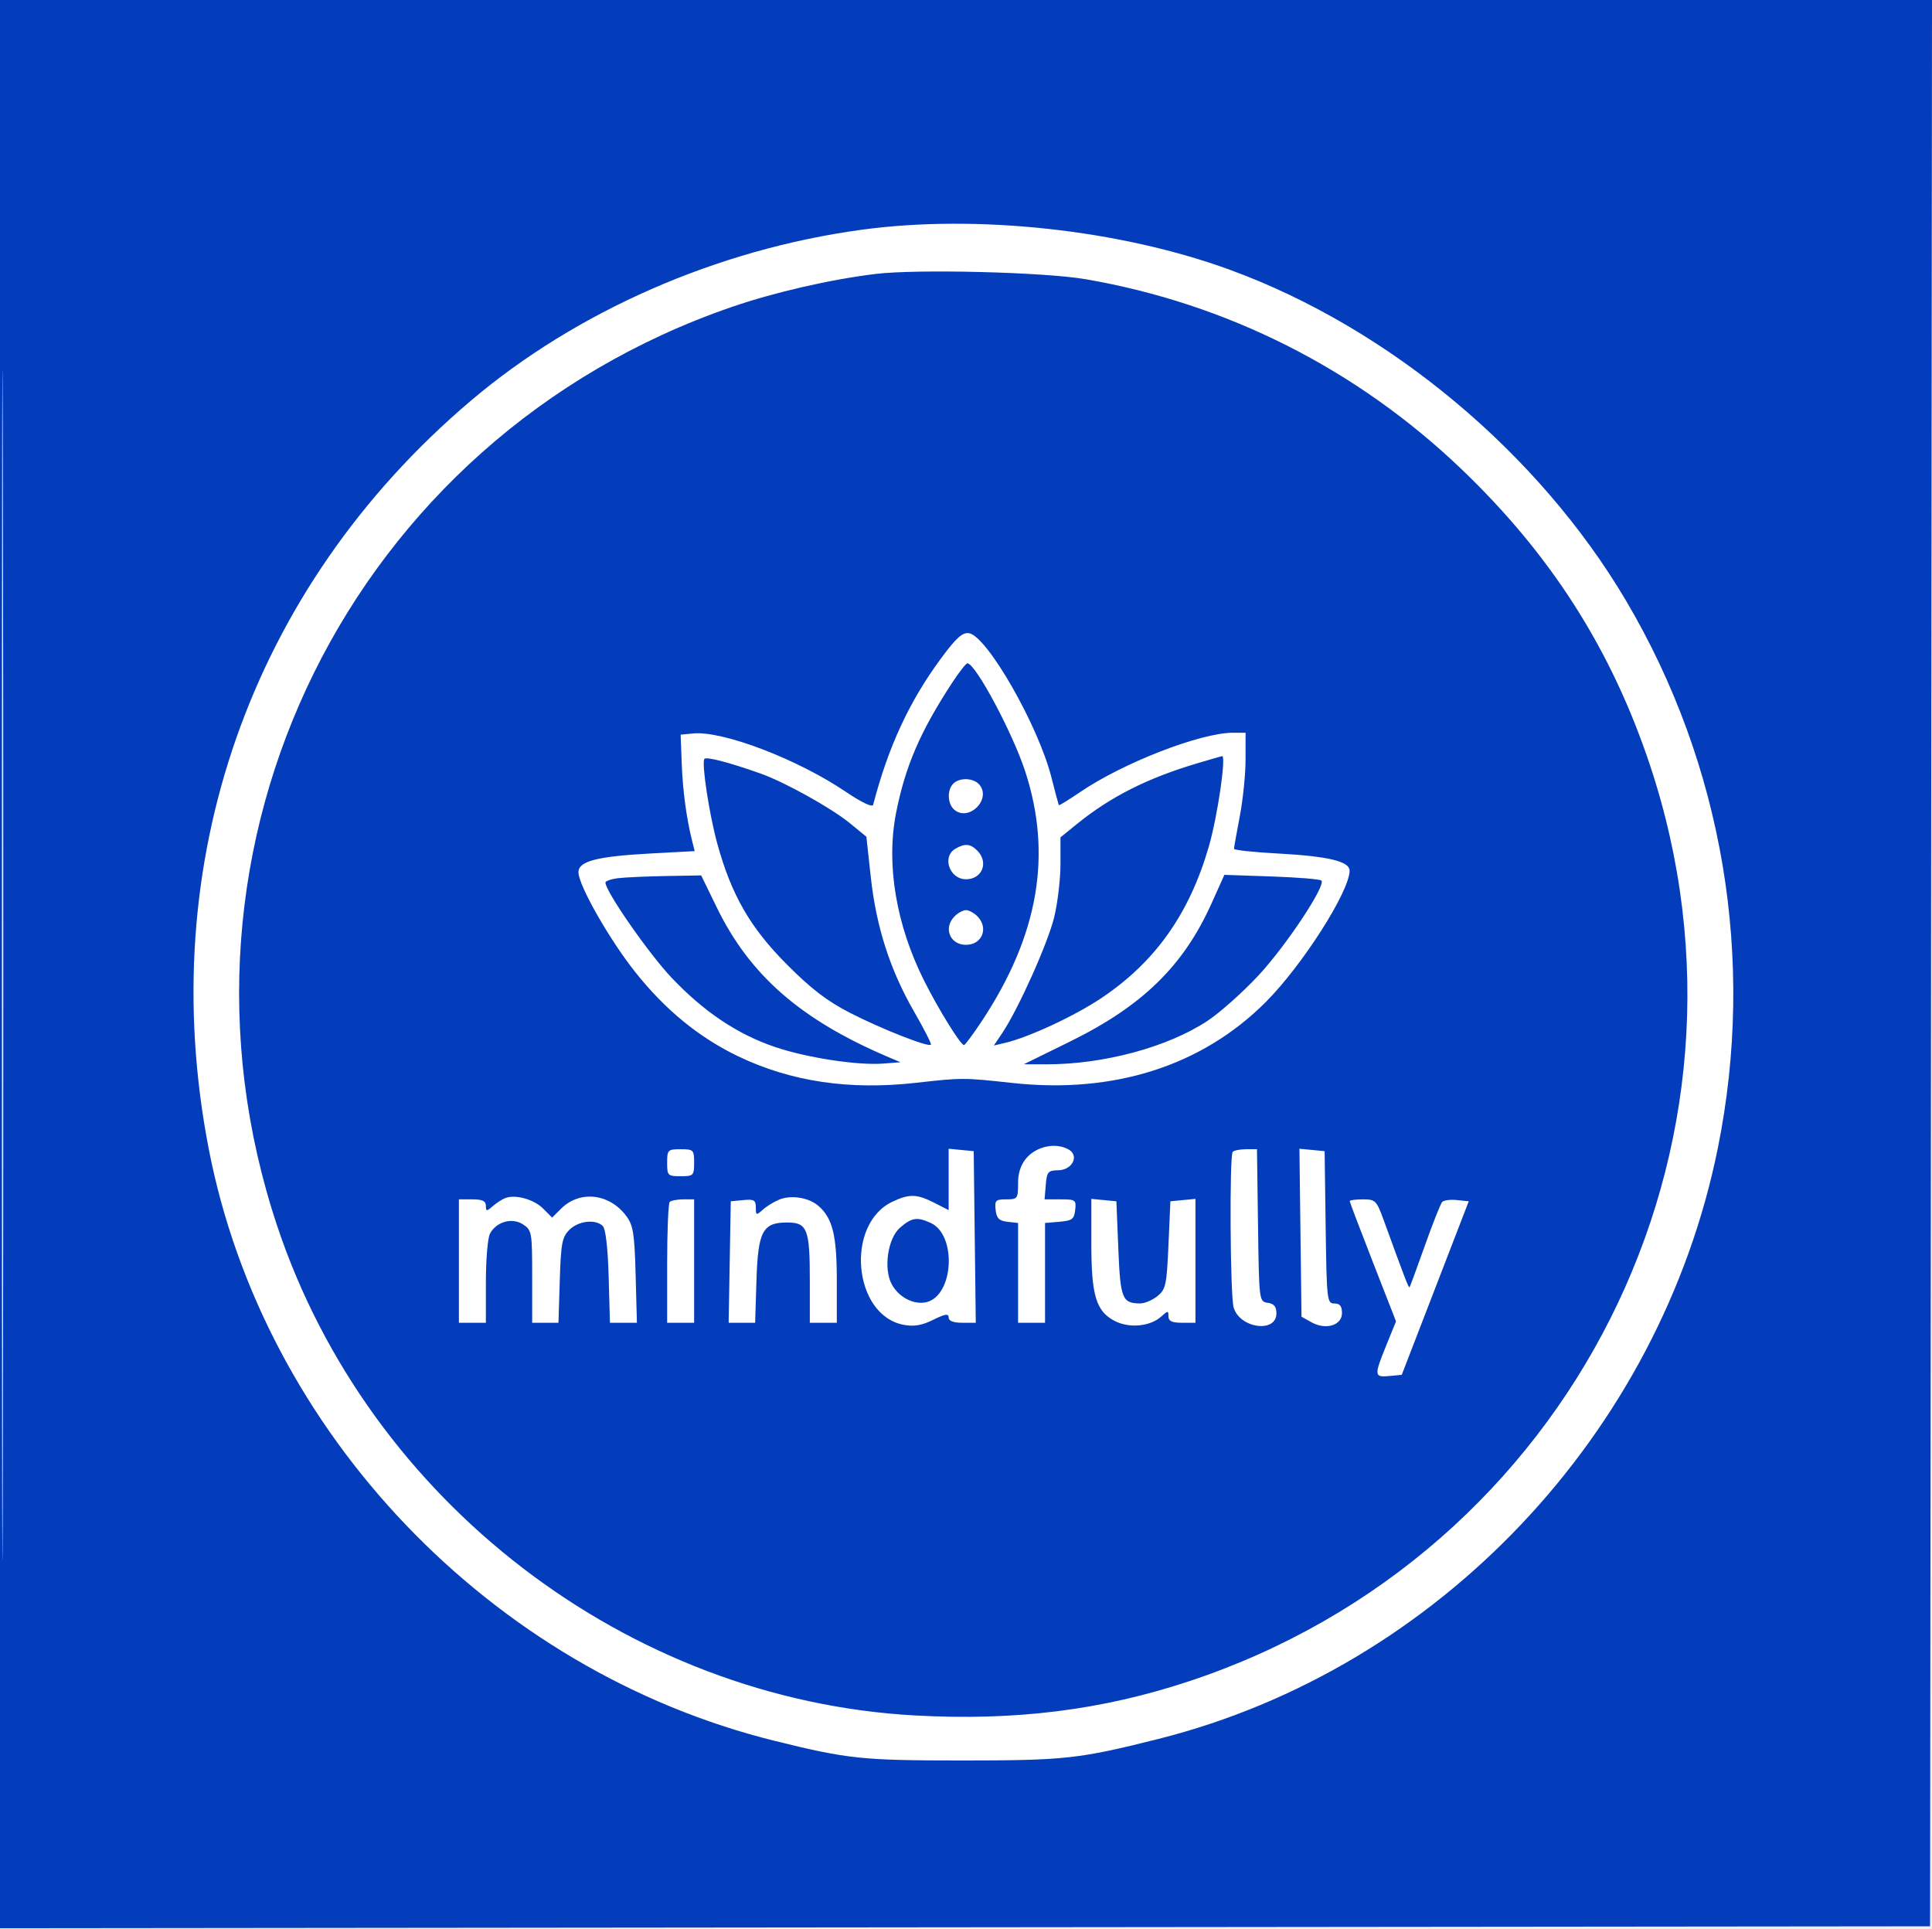
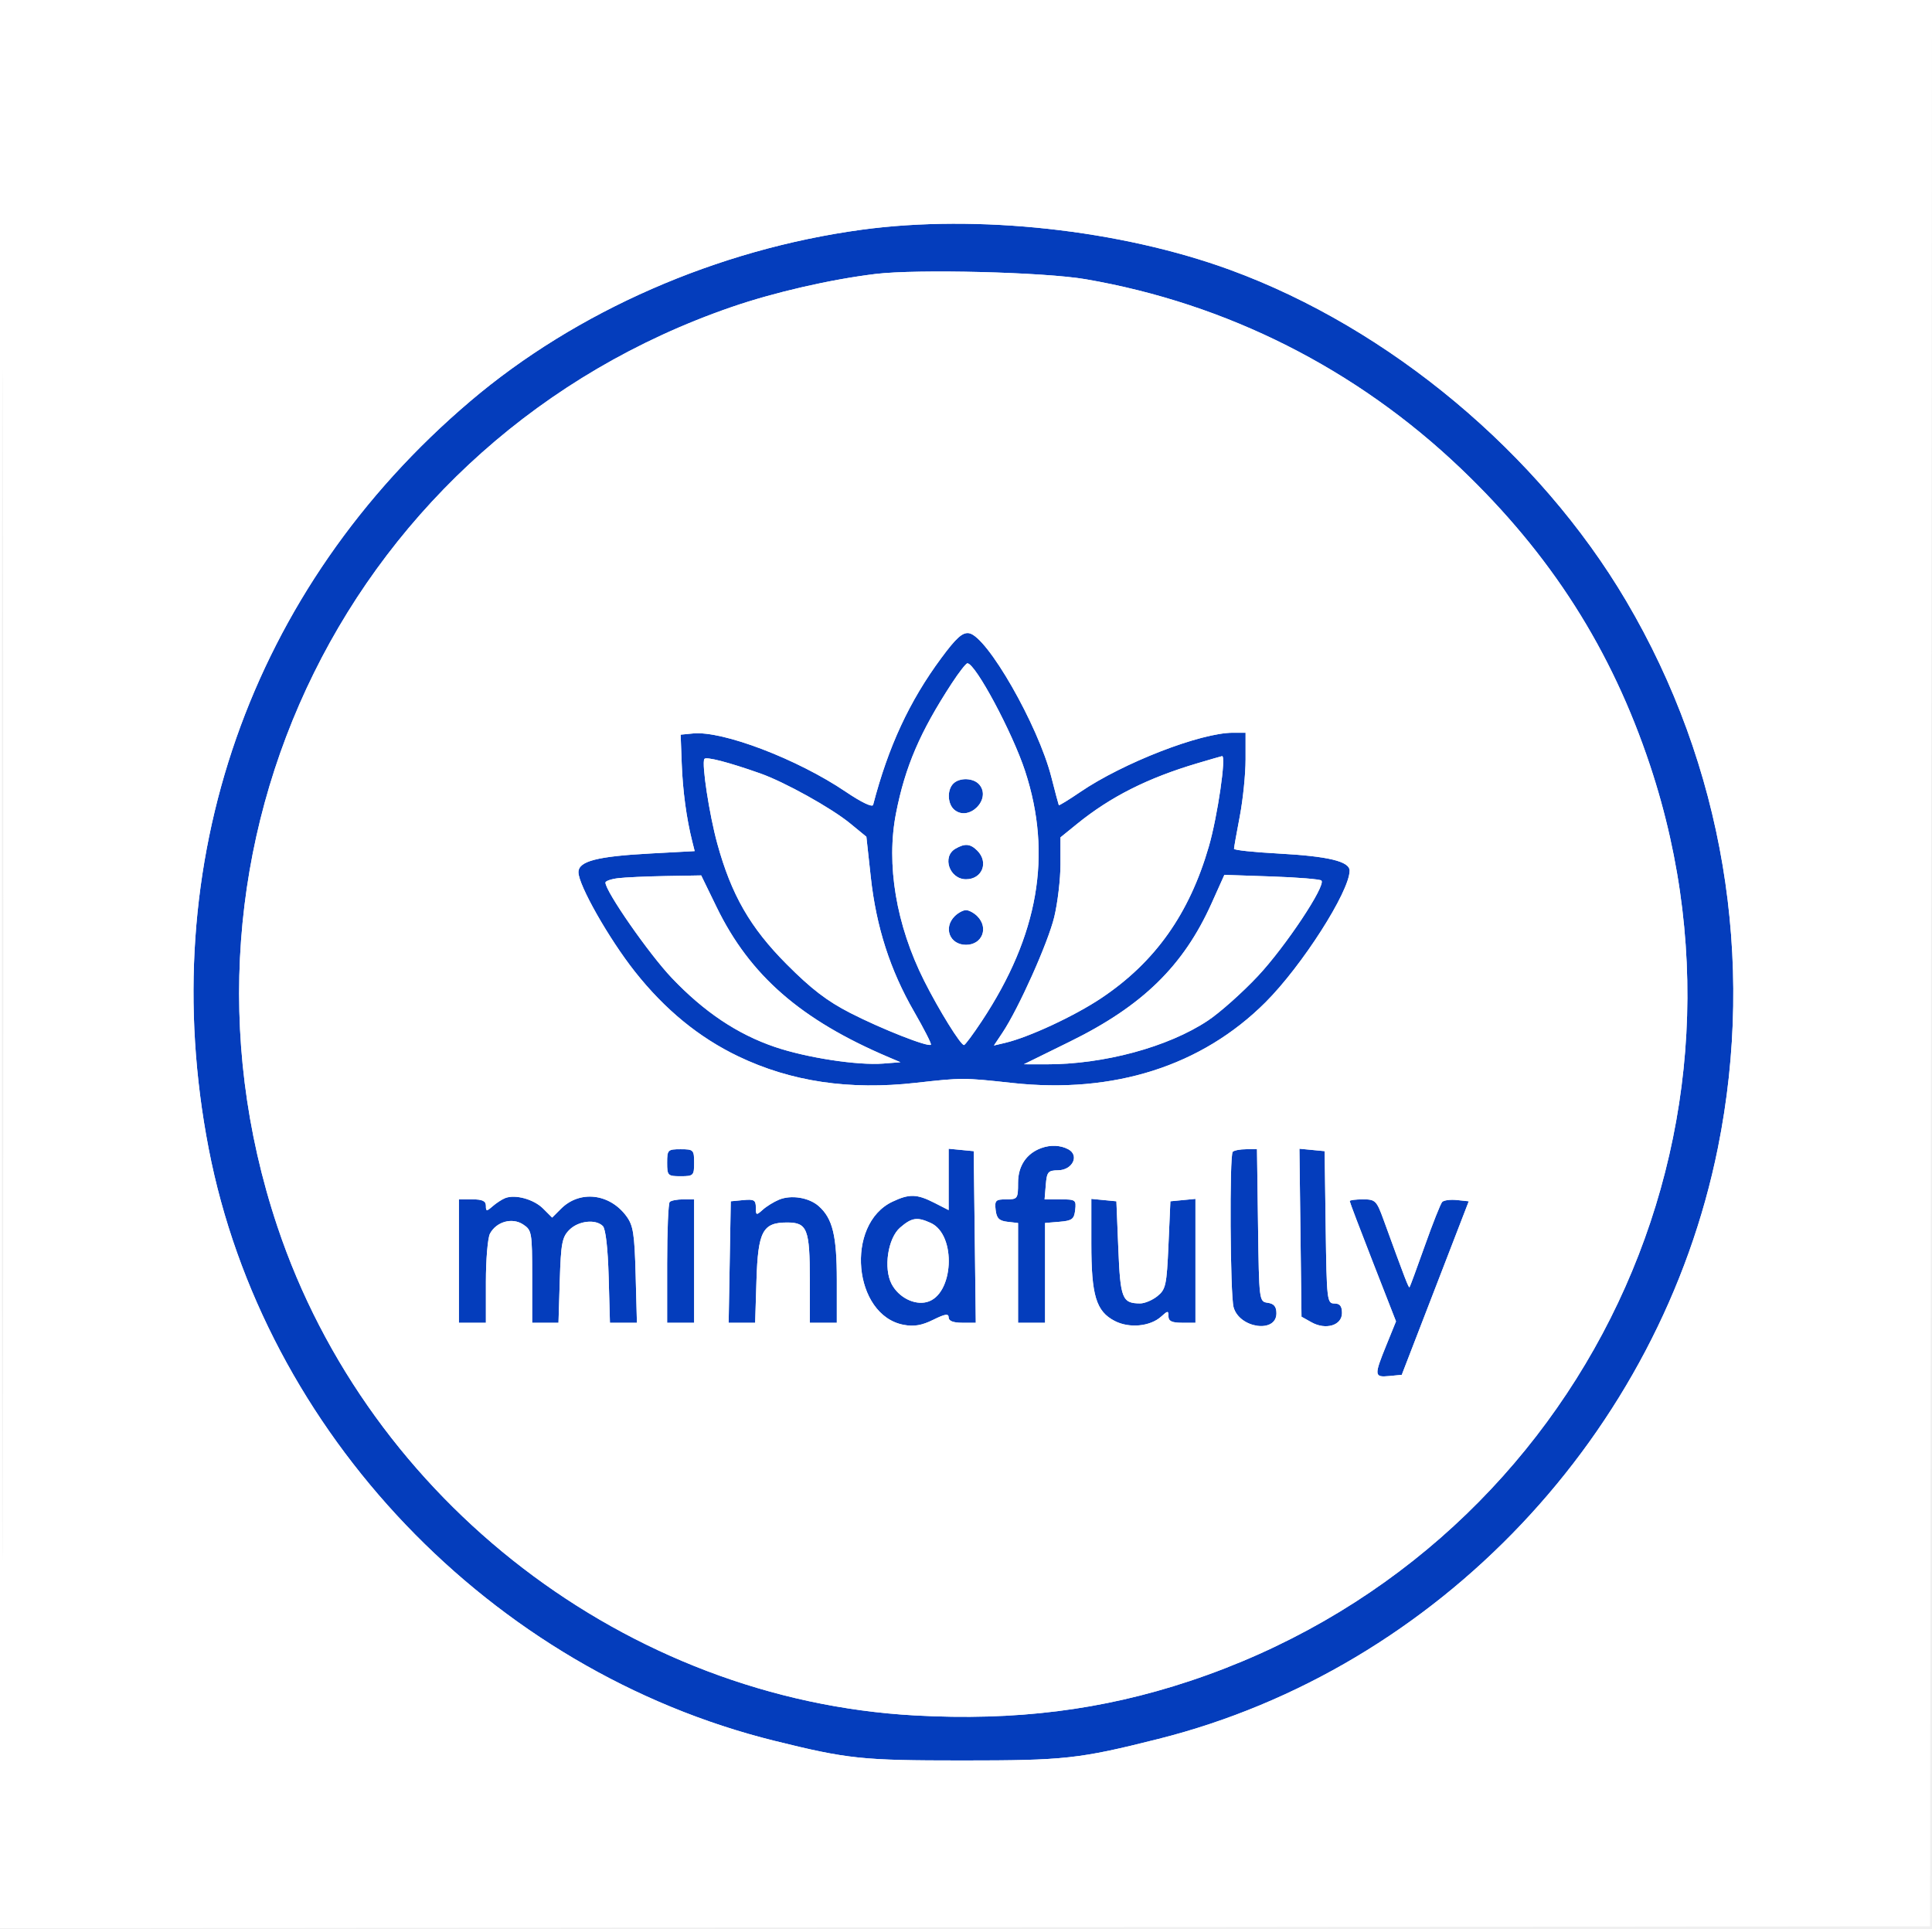
<svg xmlns="http://www.w3.org/2000/svg" version="1.1" viewBox="0 0 501 500">
-   <path d="M 223.500 59.563 C 186.028 64.645, 149.456 80.661, 121.943 104.036 C 64.841 152.550, 39.848 223.930, 54.103 297.794 C 68.318 371.454, 127.313 433.206, 200.857 451.406 C 219.920 456.123, 223.518 456.500, 249.500 456.500 C 276.108 456.500, 279.782 456.097, 300.372 450.920 C 372.861 432.693, 430.531 371.778, 445.480 297.646 C 455.317 248.863, 446.855 198.423, 421.683 155.800 C 399.073 117.514, 360.320 85.117, 319.046 69.997 C 290.563 59.562, 253.412 55.505, 223.500 59.563 M 227 71.042 C 215.246 72.476, 200.731 75.816, 189.656 79.634 C 90.988 113.653, 38.878 219.176, 71.929 318.030 C 95.772 389.342, 162.737 440.704, 237.239 444.822 C 263.293 446.262, 285.803 443.446, 308.500 435.905 C 407.455 403.030, 460.693 297.173, 427.897 198.500 C 417.910 168.454, 402.184 143.790, 378.770 121.451 C 351.710 95.634, 318.131 78.700, 281.500 72.399 C 270.790 70.557, 237.724 69.733, 227 71.042 M 244.049 170.686 C 235.808 181.839, 230.356 193.592, 226.416 208.696 C 226.229 209.415, 223.389 208.057, 219.302 205.295 C 206.786 196.837, 187.432 189.445, 179.742 190.187 L 176.500 190.500 176.782 198 C 177.046 205.049, 178.013 212.219, 179.495 218.123 L 180.140 220.696 168.820 221.305 C 154.800 222.058, 150 223.301, 150 226.178 C 150 229.511, 157.914 243.445, 164.633 251.942 C 172.439 261.814, 181.279 269.053, 191.500 273.944 C 205.155 280.478, 220.258 282.724, 237.500 280.784 C 249.506 279.433, 249.850 279.433, 262.500 280.817 C 288.808 283.696, 311.657 276.412, 328.195 259.874 C 337.662 250.407, 349.908 231.250, 349.978 225.797 C 350.010 223.349, 344.462 222.019, 331.250 221.308 C 325.063 220.975, 320 220.432, 320 220.101 C 320 219.771, 320.675 215.973, 321.500 211.662 C 322.325 207.351, 323 200.714, 323 196.912 L 323 190 319.730 190 C 311.329 190, 291.245 197.797, 280.110 205.382 C 277.145 207.401, 274.652 208.929, 274.569 208.777 C 274.485 208.624, 273.614 205.350, 272.633 201.500 C 269.201 188.032, 255.926 164.862, 251.255 164.186 C 249.572 163.942, 247.953 165.403, 244.049 170.686 M 246.773 177.250 C 238.569 189.837, 234.739 198.763, 232.363 210.829 C 229.745 224.124, 232.382 239.853, 239.655 254.321 C 243.457 261.885, 249.112 271.009, 249.984 270.987 C 250.268 270.980, 252.355 268.168, 254.623 264.737 C 269.299 242.535, 272.916 221.663, 265.843 200 C 262.581 190.012, 252.945 172, 250.863 172 C 250.495 172, 248.655 174.363, 246.773 177.250 M 182.648 196.810 C 181.924 198.072, 183.929 211.183, 186 218.733 C 189.648 232.031, 194.537 240.533, 204 250.037 C 210.397 256.462, 214.479 259.587, 220.500 262.673 C 228.625 266.836, 240.759 271.608, 241.400 270.893 C 241.593 270.677, 239.625 266.811, 237.026 262.302 C 230.822 251.541, 227.217 240.340, 225.810 227.449 L 224.665 216.966 220.424 213.491 C 215.548 209.496, 203.465 202.781, 197.127 200.545 C 188.839 197.621, 183.041 196.125, 182.648 196.810 M 310.500 197.922 C 297.585 201.753, 287.983 206.596, 279.250 213.684 L 275 217.134 275 224.111 C 275 227.949, 274.272 234.106, 273.382 237.794 C 271.766 244.489, 264.125 261.554, 259.946 267.802 L 257.738 271.104 260.619 270.426 C 266.788 268.976, 278.630 263.467, 285.601 258.804 C 299.546 249.477, 308.406 236.981, 313.474 219.493 C 315.720 211.743, 318.040 195.866, 316.897 196.071 C 316.679 196.110, 313.800 196.943, 310.500 197.922 M 247.200 203.200 C 245.542 204.858, 245.696 208.503, 247.487 209.989 C 251.264 213.124, 257.124 207.264, 253.989 203.487 C 252.503 201.696, 248.858 201.542, 247.200 203.200 M 247.750 220.080 C 244.190 222.153, 246.220 228, 250.500 228 C 254.711 228, 256.449 223.592, 253.429 220.571 C 251.621 218.764, 250.219 218.642, 247.750 220.080 M 160.250 227.723 C 158.463 227.945, 157 228.455, 157 228.855 C 157 231.123, 168.287 247.349, 174.181 253.554 C 182.561 262.376, 191.206 268.169, 200.922 271.473 C 209.162 274.276, 222.402 276.306, 229.050 275.787 L 233.500 275.439 230.500 274.165 C 207.699 264.485, 194.458 252.947, 185.844 235.250 L 181.829 227 172.664 227.160 C 167.624 227.248, 162.037 227.502, 160.250 227.723 M 314.193 234.218 C 306.898 250.458, 296.283 260.829, 277.500 270.067 L 265.500 275.969 271.178 275.984 C 286.174 276.026, 302.888 271.520, 313.217 264.651 C 316.361 262.560, 322.211 257.349, 326.217 253.072 C 333.370 245.433, 343.909 229.576, 342.662 228.329 C 342.313 227.980, 336.509 227.506, 329.764 227.275 L 317.500 226.856 314.193 234.218 M 247.571 237.571 C 244.551 240.592, 246.289 245, 250.500 245 C 254.711 245, 256.449 240.592, 253.429 237.571 C 252.564 236.707, 251.246 236, 250.500 236 C 249.754 236, 248.436 236.707, 247.571 237.571 M 270 297.706 C 266.170 299.106, 264 302.350, 264 306.674 C 264 310.835, 263.883 311, 260.934 311 C 258.178 311, 257.899 311.279, 258.184 313.750 C 258.432 315.910, 259.090 316.568, 261.250 316.816 L 264 317.133 264 330.066 L 264 343 267.500 343 L 271 343 271 330.060 L 271 317.121 274.750 316.810 C 278.006 316.541, 278.542 316.138, 278.816 313.750 C 279.116 311.143, 278.918 311, 275.006 311 L 270.879 311 271.190 307.250 C 271.470 303.861, 271.779 303.496, 274.400 303.461 C 278.138 303.410, 279.979 299.595, 277.028 298.015 C 275.001 296.930, 272.432 296.817, 270 297.706 M 173 301.500 C 173 304.833, 173.167 305, 176.500 305 C 179.833 305, 180 304.833, 180 301.500 C 180 298.167, 179.833 298, 176.500 298 C 173.167 298, 173 298.167, 173 301.500 M 246 305.829 L 246 313.784 242.289 311.892 C 237.757 309.582, 235.792 309.530, 231.417 311.606 C 219.083 317.459, 221.245 341.079, 234.340 343.536 C 237.013 344.037, 239.046 343.692, 241.990 342.235 C 245.096 340.698, 246 340.561, 246 341.625 C 246 342.531, 247.200 343, 249.519 343 L 253.038 343 252.769 320.750 L 252.500 298.500 249.250 298.187 L 246 297.873 246 305.829 M 319.667 298.667 C 318.792 299.541, 318.994 335.763, 319.891 338.985 C 321.411 344.442, 331 345.794, 331 340.550 C 331 338.811, 330.373 338.050, 328.750 337.820 C 326.514 337.502, 326.498 337.377, 326.229 317.750 L 325.958 298 323.146 298 C 321.599 298, 320.033 298.300, 319.667 298.667 M 337.230 319.648 L 337.500 341.425 340.069 342.866 C 343.796 344.957, 348 343.692, 348 340.481 C 348 338.676, 347.461 338, 346.021 338 C 344.125 338, 344.031 337.172, 343.771 318.250 L 343.500 298.500 340.230 298.185 L 336.961 297.870 337.230 319.648 M 131 310.672 C 130.175 310.996, 128.713 311.947, 127.750 312.785 C 126.174 314.158, 126 314.145, 126 312.655 C 126 311.430, 125.090 311, 122.500 311 L 119 311 119 327 L 119 343 122.500 343 L 126 343 126 332.434 C 126 326.623, 126.477 320.977, 127.061 319.886 C 128.723 316.781, 132.806 315.643, 135.635 317.496 C 137.904 318.983, 138 319.533, 138 331.023 L 138 343 141.412 343 L 144.823 343 145.162 332.025 C 145.459 322.382, 145.761 320.790, 147.653 318.900 C 149.996 316.560, 154.455 316.057, 156.325 317.922 C 157.052 318.648, 157.627 323.651, 157.834 331.047 L 158.167 343 161.665 343 L 165.163 343 164.832 330.569 C 164.545 319.843, 164.214 317.752, 162.410 315.319 C 158.054 309.443, 150.328 308.581, 145.479 313.430 L 143.182 315.727 140.841 313.388 C 138.420 310.968, 133.621 309.644, 131 310.672 M 202.021 311.078 C 200.657 311.643, 198.744 312.826, 197.771 313.708 C 196.127 315.195, 196 315.151, 196 313.092 C 196 311.191, 195.534 310.918, 192.750 311.187 L 189.500 311.500 189.225 327.250 L 188.949 343 192.386 343 L 195.823 343 196.162 332.102 C 196.560 319.276, 197.759 317, 204.120 317 C 209.334 317, 210 318.693, 210 331.934 L 210 343 213.500 343 L 217 343 217 331.968 C 217 320.406, 215.917 315.960, 212.322 312.762 C 209.810 310.527, 205.179 309.770, 202.021 311.078 M 173.667 311.667 C 173.300 312.033, 173 319.233, 173 327.667 L 173 343 176.500 343 L 180 343 180 327 L 180 311 177.167 311 C 175.608 311, 174.033 311.300, 173.667 311.667 M 283 322.469 C 283 335.957, 284.235 340.036, 289.076 342.539 C 292.847 344.489, 298.269 343.971, 301.124 341.388 C 302.852 339.824, 303 339.820, 303 341.345 C 303 342.570, 303.910 343, 306.500 343 L 310 343 310 326.937 L 310 310.873 306.750 311.187 L 303.500 311.500 303 322.842 C 302.541 333.247, 302.305 334.342, 300.139 336.092 C 298.841 337.141, 296.816 337.993, 295.639 337.985 C 291 337.951, 290.528 336.764, 290 323.789 L 289.500 311.500 286.250 311.187 L 283 310.873 283 322.469 M 350 311.448 C 350 311.695, 352.702 318.813, 356.004 327.267 L 362.007 342.637 359.504 348.799 C 356.286 356.716, 356.331 357.191, 360.250 356.813 L 363.500 356.500 372.188 334 L 380.876 311.500 377.811 311.177 C 376.125 311, 374.401 311.225, 373.979 311.677 C 373.558 312.130, 371.537 317.225, 369.488 323 C 367.439 328.775, 365.652 333.627, 365.516 333.783 C 365.289 334.041, 364.404 331.744, 358.767 316.250 C 356.969 311.309, 356.654 311, 353.428 311 C 351.543 311, 350 311.202, 350 311.448 M 233.427 318.309 C 230.237 321.053, 229.059 328.882, 231.222 332.970 C 233.034 336.395, 237.043 338.457, 240.301 337.639 C 247.342 335.872, 248.137 320.206, 241.343 317.110 C 237.824 315.507, 236.441 315.716, 233.427 318.309" stroke="none" fill="#fff" fill-rule="evenodd" />
-   <path d="M 0 250.002 L 0 500.004 250.250 499.752 L 500.500 499.500 500.752 249.750 L 501.004 0 250.502 0 L 0 0 0 250.002 M 0.492 250.500 C 0.492 388, 0.608 444.101, 0.750 375.170 C 0.892 306.238, 0.892 193.738, 0.750 125.170 C 0.608 56.601, 0.492 113, 0.492 250.500 M 223.500 59.563 C 186.028 64.645, 149.456 80.661, 121.943 104.036 C 64.841 152.550, 39.848 223.930, 54.103 297.794 C 68.318 371.454, 127.313 433.206, 200.857 451.406 C 219.920 456.123, 223.518 456.500, 249.500 456.500 C 276.108 456.500, 279.782 456.097, 300.372 450.920 C 372.861 432.693, 430.531 371.778, 445.480 297.646 C 455.317 248.863, 446.855 198.423, 421.683 155.800 C 399.073 117.514, 360.320 85.117, 319.046 69.997 C 290.563 59.562, 253.412 55.505, 223.500 59.563 M 227 71.042 C 215.246 72.476, 200.731 75.816, 189.656 79.634 C 90.988 113.653, 38.878 219.176, 71.929 318.030 C 95.772 389.342, 162.737 440.704, 237.239 444.822 C 263.293 446.262, 285.803 443.446, 308.500 435.905 C 407.455 403.030, 460.693 297.173, 427.897 198.500 C 417.910 168.454, 402.184 143.790, 378.770 121.451 C 351.710 95.634, 318.131 78.700, 281.500 72.399 C 270.790 70.557, 237.724 69.733, 227 71.042 M 244.049 170.686 C 235.808 181.839, 230.356 193.592, 226.416 208.696 C 226.229 209.415, 223.389 208.057, 219.302 205.295 C 206.786 196.837, 187.432 189.445, 179.742 190.187 L 176.500 190.500 176.782 198 C 177.046 205.049, 178.013 212.219, 179.495 218.123 L 180.140 220.696 168.820 221.305 C 154.800 222.058, 150 223.301, 150 226.178 C 150 229.511, 157.914 243.445, 164.633 251.942 C 172.439 261.814, 181.279 269.053, 191.500 273.944 C 205.155 280.478, 220.258 282.724, 237.500 280.784 C 249.506 279.433, 249.850 279.433, 262.500 280.817 C 288.808 283.696, 311.657 276.412, 328.195 259.874 C 337.662 250.407, 349.908 231.250, 349.978 225.797 C 350.010 223.349, 344.462 222.019, 331.250 221.308 C 325.063 220.975, 320 220.432, 320 220.101 C 320 219.771, 320.675 215.973, 321.500 211.662 C 322.325 207.351, 323 200.714, 323 196.912 L 323 190 319.730 190 C 311.329 190, 291.245 197.797, 280.110 205.382 C 277.145 207.401, 274.652 208.929, 274.569 208.777 C 274.485 208.624, 273.614 205.350, 272.633 201.500 C 269.201 188.032, 255.926 164.862, 251.255 164.186 C 249.572 163.942, 247.953 165.403, 244.049 170.686 M 246.773 177.250 C 238.569 189.837, 234.739 198.763, 232.363 210.829 C 229.745 224.124, 232.382 239.853, 239.655 254.321 C 243.457 261.885, 249.112 271.009, 249.984 270.987 C 250.268 270.980, 252.355 268.168, 254.623 264.737 C 269.299 242.535, 272.916 221.663, 265.843 200 C 262.581 190.012, 252.945 172, 250.863 172 C 250.495 172, 248.655 174.363, 246.773 177.250 M 182.648 196.810 C 181.924 198.072, 183.929 211.183, 186 218.733 C 189.648 232.031, 194.537 240.533, 204 250.037 C 210.397 256.462, 214.479 259.587, 220.500 262.673 C 228.625 266.836, 240.759 271.608, 241.400 270.893 C 241.593 270.677, 239.625 266.811, 237.026 262.302 C 230.822 251.541, 227.217 240.340, 225.810 227.449 L 224.665 216.966 220.424 213.491 C 215.548 209.496, 203.465 202.781, 197.127 200.545 C 188.839 197.621, 183.041 196.125, 182.648 196.810 M 310.500 197.922 C 297.585 201.753, 287.983 206.596, 279.250 213.684 L 275 217.134 275 224.111 C 275 227.949, 274.272 234.106, 273.382 237.794 C 271.766 244.489, 264.125 261.554, 259.946 267.802 L 257.738 271.104 260.619 270.426 C 266.788 268.976, 278.630 263.467, 285.601 258.804 C 299.546 249.477, 308.406 236.981, 313.474 219.493 C 315.720 211.743, 318.040 195.866, 316.897 196.071 C 316.679 196.110, 313.800 196.943, 310.500 197.922 M 247.200 203.200 C 245.542 204.858, 245.696 208.503, 247.487 209.989 C 251.264 213.124, 257.124 207.264, 253.989 203.487 C 252.503 201.696, 248.858 201.542, 247.200 203.200 M 247.750 220.080 C 244.190 222.153, 246.220 228, 250.500 228 C 254.711 228, 256.449 223.592, 253.429 220.571 C 251.621 218.764, 250.219 218.642, 247.750 220.080 M 160.250 227.723 C 158.463 227.945, 157 228.455, 157 228.855 C 157 231.123, 168.287 247.349, 174.181 253.554 C 182.561 262.376, 191.206 268.169, 200.922 271.473 C 209.162 274.276, 222.402 276.306, 229.050 275.787 L 233.500 275.439 230.500 274.165 C 207.699 264.485, 194.458 252.947, 185.844 235.250 L 181.829 227 172.664 227.160 C 167.624 227.248, 162.037 227.502, 160.250 227.723 M 314.193 234.218 C 306.898 250.458, 296.283 260.829, 277.500 270.067 L 265.500 275.969 271.178 275.984 C 286.174 276.026, 302.888 271.520, 313.217 264.651 C 316.361 262.560, 322.211 257.349, 326.217 253.072 C 333.370 245.433, 343.909 229.576, 342.662 228.329 C 342.313 227.980, 336.509 227.506, 329.764 227.275 L 317.500 226.856 314.193 234.218 M 247.571 237.571 C 244.551 240.592, 246.289 245, 250.500 245 C 254.711 245, 256.449 240.592, 253.429 237.571 C 252.564 236.707, 251.246 236, 250.500 236 C 249.754 236, 248.436 236.707, 247.571 237.571 M 270 297.706 C 266.170 299.106, 264 302.350, 264 306.674 C 264 310.835, 263.883 311, 260.934 311 C 258.178 311, 257.899 311.279, 258.184 313.750 C 258.432 315.910, 259.090 316.568, 261.250 316.816 L 264 317.133 264 330.066 L 264 343 267.500 343 L 271 343 271 330.060 L 271 317.121 274.750 316.810 C 278.006 316.541, 278.542 316.138, 278.816 313.750 C 279.116 311.143, 278.918 311, 275.006 311 L 270.879 311 271.190 307.250 C 271.470 303.861, 271.779 303.496, 274.400 303.461 C 278.138 303.410, 279.979 299.595, 277.028 298.015 C 275.001 296.930, 272.432 296.817, 270 297.706 M 173 301.500 C 173 304.833, 173.167 305, 176.500 305 C 179.833 305, 180 304.833, 180 301.500 C 180 298.167, 179.833 298, 176.500 298 C 173.167 298, 173 298.167, 173 301.500 M 246 305.829 L 246 313.784 242.289 311.892 C 237.757 309.582, 235.792 309.530, 231.417 311.606 C 219.083 317.459, 221.245 341.079, 234.340 343.536 C 237.013 344.037, 239.046 343.692, 241.990 342.235 C 245.096 340.698, 246 340.561, 246 341.625 C 246 342.531, 247.200 343, 249.519 343 L 253.038 343 252.769 320.750 L 252.500 298.500 249.250 298.187 L 246 297.873 246 305.829 M 319.667 298.667 C 318.792 299.541, 318.994 335.763, 319.891 338.985 C 321.411 344.442, 331 345.794, 331 340.550 C 331 338.811, 330.373 338.050, 328.750 337.820 C 326.514 337.502, 326.498 337.377, 326.229 317.750 L 325.958 298 323.146 298 C 321.599 298, 320.033 298.300, 319.667 298.667 M 337.230 319.648 L 337.500 341.425 340.069 342.866 C 343.796 344.957, 348 343.692, 348 340.481 C 348 338.676, 347.461 338, 346.021 338 C 344.125 338, 344.031 337.172, 343.771 318.250 L 343.500 298.500 340.230 298.185 L 336.961 297.870 337.230 319.648 M 131 310.672 C 130.175 310.996, 128.713 311.947, 127.750 312.785 C 126.174 314.158, 126 314.145, 126 312.655 C 126 311.430, 125.090 311, 122.500 311 L 119 311 119 327 L 119 343 122.500 343 L 126 343 126 332.434 C 126 326.623, 126.477 320.977, 127.061 319.886 C 128.723 316.781, 132.806 315.643, 135.635 317.496 C 137.904 318.983, 138 319.533, 138 331.023 L 138 343 141.412 343 L 144.823 343 145.162 332.025 C 145.459 322.382, 145.761 320.790, 147.653 318.900 C 149.996 316.560, 154.455 316.057, 156.325 317.922 C 157.052 318.648, 157.627 323.651, 157.834 331.047 L 158.167 343 161.665 343 L 165.163 343 164.832 330.569 C 164.545 319.843, 164.214 317.752, 162.410 315.319 C 158.054 309.443, 150.328 308.581, 145.479 313.430 L 143.182 315.727 140.841 313.388 C 138.420 310.968, 133.621 309.644, 131 310.672 M 202.021 311.078 C 200.657 311.643, 198.744 312.826, 197.771 313.708 C 196.127 315.195, 196 315.151, 196 313.092 C 196 311.191, 195.534 310.918, 192.750 311.187 L 189.500 311.500 189.225 327.250 L 188.949 343 192.386 343 L 195.823 343 196.162 332.102 C 196.560 319.276, 197.759 317, 204.120 317 C 209.334 317, 210 318.693, 210 331.934 L 210 343 213.500 343 L 217 343 217 331.968 C 217 320.406, 215.917 315.960, 212.322 312.762 C 209.810 310.527, 205.179 309.770, 202.021 311.078 M 173.667 311.667 C 173.300 312.033, 173 319.233, 173 327.667 L 173 343 176.500 343 L 180 343 180 327 L 180 311 177.167 311 C 175.608 311, 174.033 311.300, 173.667 311.667 M 283 322.469 C 283 335.957, 284.235 340.036, 289.076 342.539 C 292.847 344.489, 298.269 343.971, 301.124 341.388 C 302.852 339.824, 303 339.820, 303 341.345 C 303 342.570, 303.910 343, 306.500 343 L 310 343 310 326.937 L 310 310.873 306.750 311.187 L 303.500 311.500 303 322.842 C 302.541 333.247, 302.305 334.342, 300.139 336.092 C 298.841 337.141, 296.816 337.993, 295.639 337.985 C 291 337.951, 290.528 336.764, 290 323.789 L 289.500 311.500 286.250 311.187 L 283 310.873 283 322.469 M 350 311.448 C 350 311.695, 352.702 318.813, 356.004 327.267 L 362.007 342.637 359.504 348.799 C 356.286 356.716, 356.331 357.191, 360.250 356.813 L 363.500 356.500 372.188 334 L 380.876 311.500 377.811 311.177 C 376.125 311, 374.401 311.225, 373.979 311.677 C 373.558 312.130, 371.537 317.225, 369.488 323 C 367.439 328.775, 365.652 333.627, 365.516 333.783 C 365.289 334.041, 364.404 331.744, 358.767 316.250 C 356.969 311.309, 356.654 311, 353.428 311 C 351.543 311, 350 311.202, 350 311.448 M 233.427 318.309 C 230.237 321.053, 229.059 328.882, 231.222 332.970 C 233.034 336.395, 237.043 338.457, 240.301 337.639 C 247.342 335.872, 248.137 320.206, 241.343 317.110 C 237.824 315.507, 236.441 315.716, 233.427 318.309" stroke="none" fill="#043dbc" fill-rule="evenodd" />
+   <path d="M 223.500 59.563 C 186.028 64.645, 149.456 80.661, 121.943 104.036 C 64.841 152.550, 39.848 223.930, 54.103 297.794 C 68.318 371.454, 127.313 433.206, 200.857 451.406 C 219.920 456.123, 223.518 456.500, 249.500 456.500 C 276.108 456.500, 279.782 456.097, 300.372 450.920 C 372.861 432.693, 430.531 371.778, 445.480 297.646 C 455.317 248.863, 446.855 198.423, 421.683 155.800 C 399.073 117.514, 360.320 85.117, 319.046 69.997 C 290.563 59.562, 253.412 55.505, 223.500 59.563 M 227 71.042 C 215.246 72.476, 200.731 75.816, 189.656 79.634 C 90.988 113.653, 38.878 219.176, 71.929 318.030 C 95.772 389.342, 162.737 440.704, 237.239 444.822 C 263.293 446.262, 285.803 443.446, 308.500 435.905 C 407.455 403.030, 460.693 297.173, 427.897 198.500 C 417.910 168.454, 402.184 143.790, 378.770 121.451 C 351.710 95.634, 318.131 78.700, 281.500 72.399 C 270.790 70.557, 237.724 69.733, 227 71.042 M 244.049 170.686 C 235.808 181.839, 230.356 193.592, 226.416 208.696 C 226.229 209.415, 223.389 208.057, 219.302 205.295 C 206.786 196.837, 187.432 189.445, 179.742 190.187 L 176.500 190.500 176.782 198 C 177.046 205.049, 178.013 212.219, 179.495 218.123 L 180.140 220.696 168.820 221.305 C 154.800 222.058, 150 223.301, 150 226.178 C 150 229.511, 157.914 243.445, 164.633 251.942 C 172.439 261.814, 181.279 269.053, 191.500 273.944 C 205.155 280.478, 220.258 282.724, 237.500 280.784 C 249.506 279.433, 249.850 279.433, 262.500 280.817 C 288.808 283.696, 311.657 276.412, 328.195 259.874 C 337.662 250.407, 349.908 231.250, 349.978 225.797 C 350.010 223.349, 344.462 222.019, 331.250 221.308 C 325.063 220.975, 320 220.432, 320 220.101 C 320 219.771, 320.675 215.973, 321.500 211.662 C 322.325 207.351, 323 200.714, 323 196.912 L 323 190 319.730 190 C 311.329 190, 291.245 197.797, 280.110 205.382 C 277.145 207.401, 274.652 208.929, 274.569 208.777 C 274.485 208.624, 273.614 205.350, 272.633 201.500 C 269.201 188.032, 255.926 164.862, 251.255 164.186 C 249.572 163.942, 247.953 165.403, 244.049 170.686 M 246.773 177.250 C 238.569 189.837, 234.739 198.763, 232.363 210.829 C 229.745 224.124, 232.382 239.853, 239.655 254.321 C 243.457 261.885, 249.112 271.009, 249.984 270.987 C 250.268 270.980, 252.355 268.168, 254.623 264.737 C 269.299 242.535, 272.916 221.663, 265.843 200 C 262.581 190.012, 252.945 172, 250.863 172 C 250.495 172, 248.655 174.363, 246.773 177.250 M 182.648 196.810 C 181.924 198.072, 183.929 211.183, 186 218.733 C 189.648 232.031, 194.537 240.533, 204 250.037 C 210.397 256.462, 214.479 259.587, 220.500 262.673 C 228.625 266.836, 240.759 271.608, 241.400 270.893 C 241.593 270.677, 239.625 266.811, 237.026 262.302 C 230.822 251.541, 227.217 240.340, 225.810 227.449 L 224.665 216.966 220.424 213.491 C 215.548 209.496, 203.465 202.781, 197.127 200.545 C 188.839 197.621, 183.041 196.125, 182.648 196.810 M 310.500 197.922 C 297.585 201.753, 287.983 206.596, 279.250 213.684 L 275 217.134 275 224.111 C 275 227.949, 274.272 234.106, 273.382 237.794 C 271.766 244.489, 264.125 261.554, 259.946 267.802 L 257.738 271.104 260.619 270.426 C 266.788 268.976, 278.630 263.467, 285.601 258.804 C 299.546 249.477, 308.406 236.981, 313.474 219.493 C 315.720 211.743, 318.040 195.866, 316.897 196.071 C 316.679 196.110, 313.800 196.943, 310.500 197.922 M 247.200 203.200 C 245.542 204.858, 245.696 208.503, 247.487 209.989 C 251.264 213.124, 257.124 207.264, 253.989 203.487 C 252.503 201.696, 248.858 201.542, 247.200 203.200 M 247.750 220.080 C 244.190 222.153, 246.220 228, 250.500 228 C 254.711 228, 256.449 223.592, 253.429 220.571 C 251.621 218.764, 250.219 218.642, 247.750 220.080 M 160.250 227.723 C 158.463 227.945, 157 228.455, 157 228.855 C 157 231.123, 168.287 247.349, 174.181 253.554 C 182.561 262.376, 191.206 268.169, 200.922 271.473 C 209.162 274.276, 222.402 276.306, 229.050 275.787 L 233.500 275.439 230.500 274.165 C 207.699 264.485, 194.458 252.947, 185.844 235.250 L 181.829 227 172.664 227.160 C 167.624 227.248, 162.037 227.502, 160.250 227.723 M 314.193 234.218 C 306.898 250.458, 296.283 260.829, 277.500 270.067 L 265.500 275.969 271.178 275.984 C 286.174 276.026, 302.888 271.520, 313.217 264.651 C 316.361 262.560, 322.211 257.349, 326.217 253.072 C 333.370 245.433, 343.909 229.576, 342.662 228.329 C 342.313 227.980, 336.509 227.506, 329.764 227.275 L 317.500 226.856 314.193 234.218 M 247.571 237.571 C 244.551 240.592, 246.289 245, 250.500 245 C 254.711 245, 256.449 240.592, 253.429 237.571 C 252.564 236.707, 251.246 236, 250.500 236 C 249.754 236, 248.436 236.707, 247.571 237.571 M 270 297.706 C 266.170 299.106, 264 302.350, 264 306.674 C 264 310.835, 263.883 311, 260.934 311 C 258.178 311, 257.899 311.279, 258.184 313.750 C 258.432 315.910, 259.090 316.568, 261.250 316.816 L 264 317.133 264 330.066 L 264 343 267.500 343 L 271 343 271 330.060 L 271 317.121 274.750 316.810 C 278.006 316.541, 278.542 316.138, 278.816 313.750 C 279.116 311.143, 278.918 311, 275.006 311 L 270.879 311 271.190 307.250 C 271.470 303.861, 271.779 303.496, 274.400 303.461 C 278.138 303.410, 279.979 299.595, 277.028 298.015 C 275.001 296.930, 272.432 296.817, 270 297.706 M 173 301.500 C 173 304.833, 173.167 305, 176.500 305 C 179.833 305, 180 304.833, 180 301.500 C 180 298.167, 179.833 298, 176.500 298 C 173.167 298, 173 298.167, 173 301.500 M 246 305.829 L 246 313.784 242.289 311.892 C 237.757 309.582, 235.792 309.530, 231.417 311.606 C 219.083 317.459, 221.245 341.079, 234.340 343.536 C 237.013 344.037, 239.046 343.692, 241.990 342.235 C 245.096 340.698, 246 340.561, 246 341.625 C 246 342.531, 247.200 343, 249.519 343 L 253.038 343 252.769 320.750 L 252.500 298.500 249.250 298.187 L 246 297.873 246 305.829 M 319.667 298.667 C 318.792 299.541, 318.994 335.763, 319.891 338.985 C 321.411 344.442, 331 345.794, 331 340.550 C 331 338.811, 330.373 338.050, 328.750 337.820 C 326.514 337.502, 326.498 337.377, 326.229 317.750 L 325.958 298 323.146 298 C 321.599 298, 320.033 298.300, 319.667 298.667 M 337.230 319.648 L 337.500 341.425 340.069 342.866 C 343.796 344.957, 348 343.692, 348 340.481 C 348 338.676, 347.461 338, 346.021 338 C 344.125 338, 344.031 337.172, 343.771 318.250 L 343.500 298.500 340.230 298.185 L 336.961 297.870 337.230 319.648 M 131 310.672 C 130.175 310.996, 128.713 311.947, 127.750 312.785 C 126.174 314.158, 126 314.145, 126 312.655 C 126 311.430, 125.090 311, 122.500 311 L 119 311 119 327 L 119 343 122.500 343 L 126 343 126 332.434 C 126 326.623, 126.477 320.977, 127.061 319.886 C 128.723 316.781, 132.806 315.643, 135.635 317.496 C 137.904 318.983, 138 319.533, 138 331.023 L 138 343 141.412 343 L 144.823 343 145.162 332.025 C 145.459 322.382, 145.761 320.790, 147.653 318.900 C 149.996 316.560, 154.455 316.057, 156.325 317.922 C 157.052 318.648, 157.627 323.651, 157.834 331.047 L 158.167 343 161.665 343 L 165.163 343 164.832 330.569 C 164.545 319.843, 164.214 317.752, 162.410 315.319 C 158.054 309.443, 150.328 308.581, 145.479 313.430 L 143.182 315.727 140.841 313.388 C 138.420 310.968, 133.621 309.644, 131 310.672 M 202.021 311.078 C 200.657 311.643, 198.744 312.826, 197.771 313.708 C 196.127 315.195, 196 315.151, 196 313.092 C 196 311.191, 195.534 310.918, 192.750 311.187 L 189.500 311.500 189.225 327.250 L 188.949 343 192.386 343 L 195.823 343 196.162 332.102 C 196.560 319.276, 197.759 317, 204.120 317 C 209.334 317, 210 318.693, 210 331.934 L 210 343 213.500 343 L 217 343 217 331.968 C 217 320.406, 215.917 315.960, 212.322 312.762 C 209.810 310.527, 205.179 309.770, 202.021 311.078 M 173.667 311.667 C 173.300 312.033, 173 319.233, 173 327.667 L 173 343 176.500 343 L 180 343 180 327 L 180 311 177.167 311 C 175.608 311, 174.033 311.300, 173.667 311.667 M 283 322.469 C 283 335.957, 284.235 340.036, 289.076 342.539 C 292.847 344.489, 298.269 343.971, 301.124 341.388 C 302.852 339.824, 303 339.820, 303 341.345 C 303 342.570, 303.910 343, 306.500 343 L 310 343 310 326.937 L 310 310.873 306.750 311.187 L 303.500 311.500 303 322.842 C 302.541 333.247, 302.305 334.342, 300.139 336.092 C 298.841 337.141, 296.816 337.993, 295.639 337.985 C 291 337.951, 290.528 336.764, 290 323.789 L 289.500 311.500 286.250 311.187 L 283 310.873 283 322.469 M 350 311.448 C 350 311.695, 352.702 318.813, 356.004 327.267 L 362.007 342.637 359.504 348.799 C 356.286 356.716, 356.331 357.191, 360.250 356.813 L 363.500 356.500 372.188 334 L 380.876 311.500 377.811 311.177 C 376.125 311, 374.401 311.225, 373.979 311.677 C 373.558 312.130, 371.537 317.225, 369.488 323 C 367.439 328.775, 365.652 333.627, 365.516 333.783 C 365.289 334.041, 364.404 331.744, 358.767 316.250 C 356.969 311.309, 356.654 311, 353.428 311 C 351.543 311, 350 311.202, 350 311.448 M 233.427 318.309 C 230.237 321.053, 229.059 328.882, 231.222 332.970 C 233.034 336.395, 237.043 338.457, 240.301 337.639 C 247.342 335.872, 248.137 320.206, 241.343 317.110 C 237.824 315.507, 236.441 315.716, 233.427 318.309" stroke="none" fill="#043dbc" fill-rule="evenodd" />
+   <path d="M 0 250.002 L 0 500.004 250.250 499.752 L 500.500 499.500 500.752 249.750 L 501.004 0 250.502 0 L 0 0 0 250.002 M 0.492 250.500 C 0.492 388, 0.608 444.101, 0.750 375.170 C 0.892 306.238, 0.892 193.738, 0.750 125.170 C 0.608 56.601, 0.492 113, 0.492 250.500 M 223.500 59.563 C 186.028 64.645, 149.456 80.661, 121.943 104.036 C 64.841 152.550, 39.848 223.930, 54.103 297.794 C 68.318 371.454, 127.313 433.206, 200.857 451.406 C 219.920 456.123, 223.518 456.500, 249.500 456.500 C 276.108 456.500, 279.782 456.097, 300.372 450.920 C 372.861 432.693, 430.531 371.778, 445.480 297.646 C 455.317 248.863, 446.855 198.423, 421.683 155.800 C 399.073 117.514, 360.320 85.117, 319.046 69.997 C 290.563 59.562, 253.412 55.505, 223.500 59.563 M 227 71.042 C 215.246 72.476, 200.731 75.816, 189.656 79.634 C 90.988 113.653, 38.878 219.176, 71.929 318.030 C 95.772 389.342, 162.737 440.704, 237.239 444.822 C 263.293 446.262, 285.803 443.446, 308.500 435.905 C 407.455 403.030, 460.693 297.173, 427.897 198.500 C 417.910 168.454, 402.184 143.790, 378.770 121.451 C 351.710 95.634, 318.131 78.700, 281.500 72.399 C 270.790 70.557, 237.724 69.733, 227 71.042 M 244.049 170.686 C 235.808 181.839, 230.356 193.592, 226.416 208.696 C 226.229 209.415, 223.389 208.057, 219.302 205.295 C 206.786 196.837, 187.432 189.445, 179.742 190.187 L 176.500 190.500 176.782 198 C 177.046 205.049, 178.013 212.219, 179.495 218.123 L 180.140 220.696 168.820 221.305 C 154.800 222.058, 150 223.301, 150 226.178 C 150 229.511, 157.914 243.445, 164.633 251.942 C 172.439 261.814, 181.279 269.053, 191.500 273.944 C 205.155 280.478, 220.258 282.724, 237.500 280.784 C 249.506 279.433, 249.850 279.433, 262.500 280.817 C 288.808 283.696, 311.657 276.412, 328.195 259.874 C 337.662 250.407, 349.908 231.250, 349.978 225.797 C 350.010 223.349, 344.462 222.019, 331.250 221.308 C 325.063 220.975, 320 220.432, 320 220.101 C 320 219.771, 320.675 215.973, 321.500 211.662 C 322.325 207.351, 323 200.714, 323 196.912 L 323 190 319.730 190 C 311.329 190, 291.245 197.797, 280.110 205.382 C 277.145 207.401, 274.652 208.929, 274.569 208.777 C 274.485 208.624, 273.614 205.350, 272.633 201.500 C 269.201 188.032, 255.926 164.862, 251.255 164.186 C 249.572 163.942, 247.953 165.403, 244.049 170.686 M 246.773 177.250 C 238.569 189.837, 234.739 198.763, 232.363 210.829 C 229.745 224.124, 232.382 239.853, 239.655 254.321 C 243.457 261.885, 249.112 271.009, 249.984 270.987 C 250.268 270.980, 252.355 268.168, 254.623 264.737 C 269.299 242.535, 272.916 221.663, 265.843 200 C 262.581 190.012, 252.945 172, 250.863 172 C 250.495 172, 248.655 174.363, 246.773 177.250 M 182.648 196.810 C 181.924 198.072, 183.929 211.183, 186 218.733 C 189.648 232.031, 194.537 240.533, 204 250.037 C 210.397 256.462, 214.479 259.587, 220.500 262.673 C 228.625 266.836, 240.759 271.608, 241.400 270.893 C 241.593 270.677, 239.625 266.811, 237.026 262.302 C 230.822 251.541, 227.217 240.340, 225.810 227.449 L 224.665 216.966 220.424 213.491 C 215.548 209.496, 203.465 202.781, 197.127 200.545 C 188.839 197.621, 183.041 196.125, 182.648 196.810 M 310.500 197.922 C 297.585 201.753, 287.983 206.596, 279.250 213.684 L 275 217.134 275 224.111 C 275 227.949, 274.272 234.106, 273.382 237.794 C 271.766 244.489, 264.125 261.554, 259.946 267.802 L 257.738 271.104 260.619 270.426 C 266.788 268.976, 278.630 263.467, 285.601 258.804 C 299.546 249.477, 308.406 236.981, 313.474 219.493 C 315.720 211.743, 318.040 195.866, 316.897 196.071 C 316.679 196.110, 313.800 196.943, 310.500 197.922 M 247.200 203.200 C 245.542 204.858, 245.696 208.503, 247.487 209.989 C 251.264 213.124, 257.124 207.264, 253.989 203.487 C 252.503 201.696, 248.858 201.542, 247.200 203.200 M 247.750 220.080 C 244.190 222.153, 246.220 228, 250.500 228 C 254.711 228, 256.449 223.592, 253.429 220.571 C 251.621 218.764, 250.219 218.642, 247.750 220.080 M 160.250 227.723 C 158.463 227.945, 157 228.455, 157 228.855 C 157 231.123, 168.287 247.349, 174.181 253.554 C 182.561 262.376, 191.206 268.169, 200.922 271.473 C 209.162 274.276, 222.402 276.306, 229.050 275.787 L 233.500 275.439 230.500 274.165 C 207.699 264.485, 194.458 252.947, 185.844 235.250 L 181.829 227 172.664 227.160 C 167.624 227.248, 162.037 227.502, 160.250 227.723 M 314.193 234.218 C 306.898 250.458, 296.283 260.829, 277.500 270.067 L 265.500 275.969 271.178 275.984 C 286.174 276.026, 302.888 271.520, 313.217 264.651 C 316.361 262.560, 322.211 257.349, 326.217 253.072 C 333.370 245.433, 343.909 229.576, 342.662 228.329 C 342.313 227.980, 336.509 227.506, 329.764 227.275 L 317.500 226.856 314.193 234.218 M 247.571 237.571 C 244.551 240.592, 246.289 245, 250.500 245 C 254.711 245, 256.449 240.592, 253.429 237.571 C 252.564 236.707, 251.246 236, 250.500 236 C 249.754 236, 248.436 236.707, 247.571 237.571 M 270 297.706 C 266.170 299.106, 264 302.350, 264 306.674 C 264 310.835, 263.883 311, 260.934 311 C 258.178 311, 257.899 311.279, 258.184 313.750 C 258.432 315.910, 259.090 316.568, 261.250 316.816 L 264 317.133 264 330.066 L 264 343 267.500 343 L 271 343 271 330.060 L 271 317.121 274.750 316.810 C 278.006 316.541, 278.542 316.138, 278.816 313.750 C 279.116 311.143, 278.918 311, 275.006 311 L 270.879 311 271.190 307.250 C 271.470 303.861, 271.779 303.496, 274.400 303.461 C 278.138 303.410, 279.979 299.595, 277.028 298.015 C 275.001 296.930, 272.432 296.817, 270 297.706 M 173 301.500 C 173 304.833, 173.167 305, 176.500 305 C 179.833 305, 180 304.833, 180 301.500 C 180 298.167, 179.833 298, 176.500 298 C 173.167 298, 173 298.167, 173 301.500 M 246 305.829 L 246 313.784 242.289 311.892 C 237.757 309.582, 235.792 309.530, 231.417 311.606 C 219.083 317.459, 221.245 341.079, 234.340 343.536 C 237.013 344.037, 239.046 343.692, 241.990 342.235 C 245.096 340.698, 246 340.561, 246 341.625 C 246 342.531, 247.200 343, 249.519 343 L 253.038 343 252.769 320.750 L 252.500 298.500 249.250 298.187 L 246 297.873 246 305.829 M 319.667 298.667 C 318.792 299.541, 318.994 335.763, 319.891 338.985 C 321.411 344.442, 331 345.794, 331 340.550 C 331 338.811, 330.373 338.050, 328.750 337.820 C 326.514 337.502, 326.498 337.377, 326.229 317.750 L 325.958 298 323.146 298 C 321.599 298, 320.033 298.300, 319.667 298.667 M 337.230 319.648 L 337.500 341.425 340.069 342.866 C 343.796 344.957, 348 343.692, 348 340.481 C 348 338.676, 347.461 338, 346.021 338 C 344.125 338, 344.031 337.172, 343.771 318.250 L 343.500 298.500 340.230 298.185 L 336.961 297.870 337.230 319.648 M 131 310.672 C 130.175 310.996, 128.713 311.947, 127.750 312.785 C 126.174 314.158, 126 314.145, 126 312.655 C 126 311.430, 125.090 311, 122.500 311 L 119 311 119 327 L 119 343 122.500 343 L 126 343 126 332.434 C 126 326.623, 126.477 320.977, 127.061 319.886 C 128.723 316.781, 132.806 315.643, 135.635 317.496 C 137.904 318.983, 138 319.533, 138 331.023 L 138 343 141.412 343 L 144.823 343 145.162 332.025 C 145.459 322.382, 145.761 320.790, 147.653 318.900 C 149.996 316.560, 154.455 316.057, 156.325 317.922 C 157.052 318.648, 157.627 323.651, 157.834 331.047 L 158.167 343 161.665 343 L 165.163 343 164.832 330.569 C 164.545 319.843, 164.214 317.752, 162.410 315.319 C 158.054 309.443, 150.328 308.581, 145.479 313.430 L 143.182 315.727 140.841 313.388 C 138.420 310.968, 133.621 309.644, 131 310.672 M 202.021 311.078 C 200.657 311.643, 198.744 312.826, 197.771 313.708 C 196.127 315.195, 196 315.151, 196 313.092 C 196 311.191, 195.534 310.918, 192.750 311.187 L 189.500 311.500 189.225 327.250 L 188.949 343 192.386 343 L 195.823 343 196.162 332.102 C 196.560 319.276, 197.759 317, 204.120 317 C 209.334 317, 210 318.693, 210 331.934 L 210 343 213.500 343 L 217 343 217 331.968 C 217 320.406, 215.917 315.960, 212.322 312.762 C 209.810 310.527, 205.179 309.770, 202.021 311.078 M 173.667 311.667 C 173.300 312.033, 173 319.233, 173 327.667 L 173 343 176.500 343 L 180 343 180 327 L 180 311 177.167 311 C 175.608 311, 174.033 311.300, 173.667 311.667 M 283 322.469 C 283 335.957, 284.235 340.036, 289.076 342.539 C 292.847 344.489, 298.269 343.971, 301.124 341.388 C 302.852 339.824, 303 339.820, 303 341.345 C 303 342.570, 303.910 343, 306.500 343 L 310 343 310 326.937 L 310 310.873 306.750 311.187 L 303.500 311.500 303 322.842 C 302.541 333.247, 302.305 334.342, 300.139 336.092 C 298.841 337.141, 296.816 337.993, 295.639 337.985 C 291 337.951, 290.528 336.764, 290 323.789 L 289.500 311.500 286.250 311.187 L 283 310.873 283 322.469 M 350 311.448 C 350 311.695, 352.702 318.813, 356.004 327.267 L 362.007 342.637 359.504 348.799 C 356.286 356.716, 356.331 357.191, 360.250 356.813 L 363.500 356.500 372.188 334 L 380.876 311.500 377.811 311.177 C 376.125 311, 374.401 311.225, 373.979 311.677 C 373.558 312.130, 371.537 317.225, 369.488 323 C 367.439 328.775, 365.652 333.627, 365.516 333.783 C 365.289 334.041, 364.404 331.744, 358.767 316.250 C 356.969 311.309, 356.654 311, 353.428 311 C 351.543 311, 350 311.202, 350 311.448 M 233.427 318.309 C 230.237 321.053, 229.059 328.882, 231.222 332.970 C 233.034 336.395, 237.043 338.457, 240.301 337.639 C 247.342 335.872, 248.137 320.206, 241.343 317.110 C 237.824 315.507, 236.441 315.716, 233.427 318.309" stroke="none" fill="#fff" fill-rule="evenodd" />
</svg>
